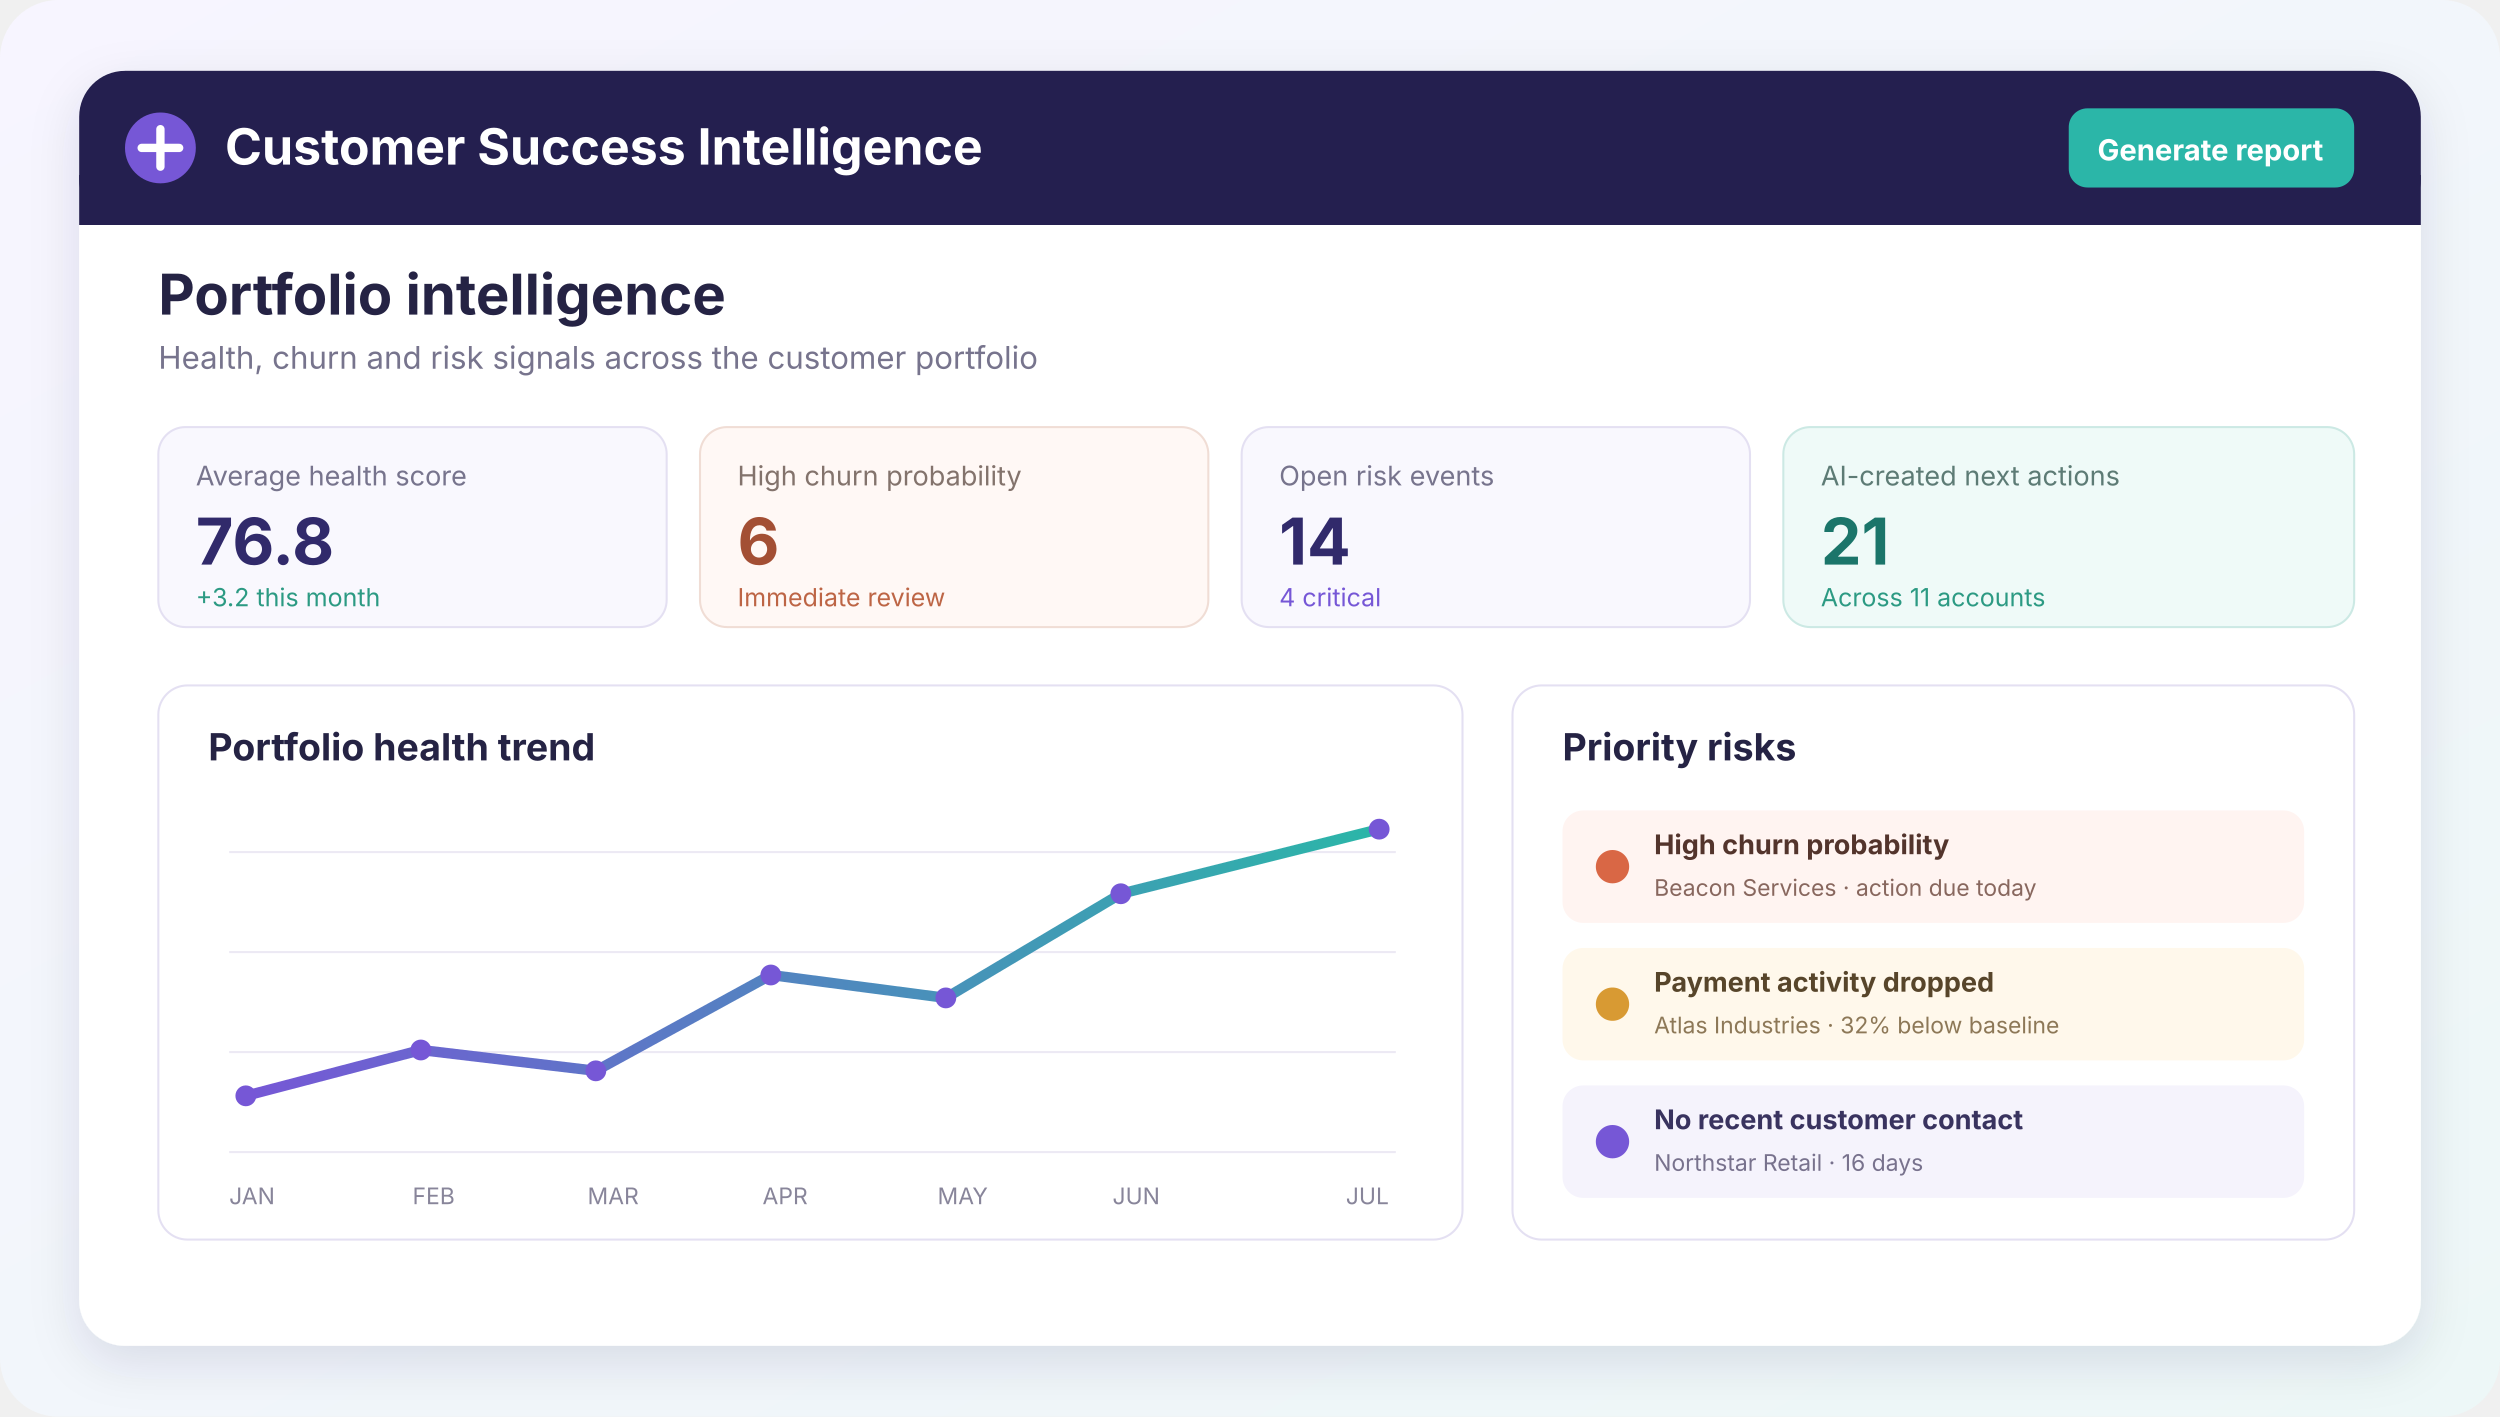
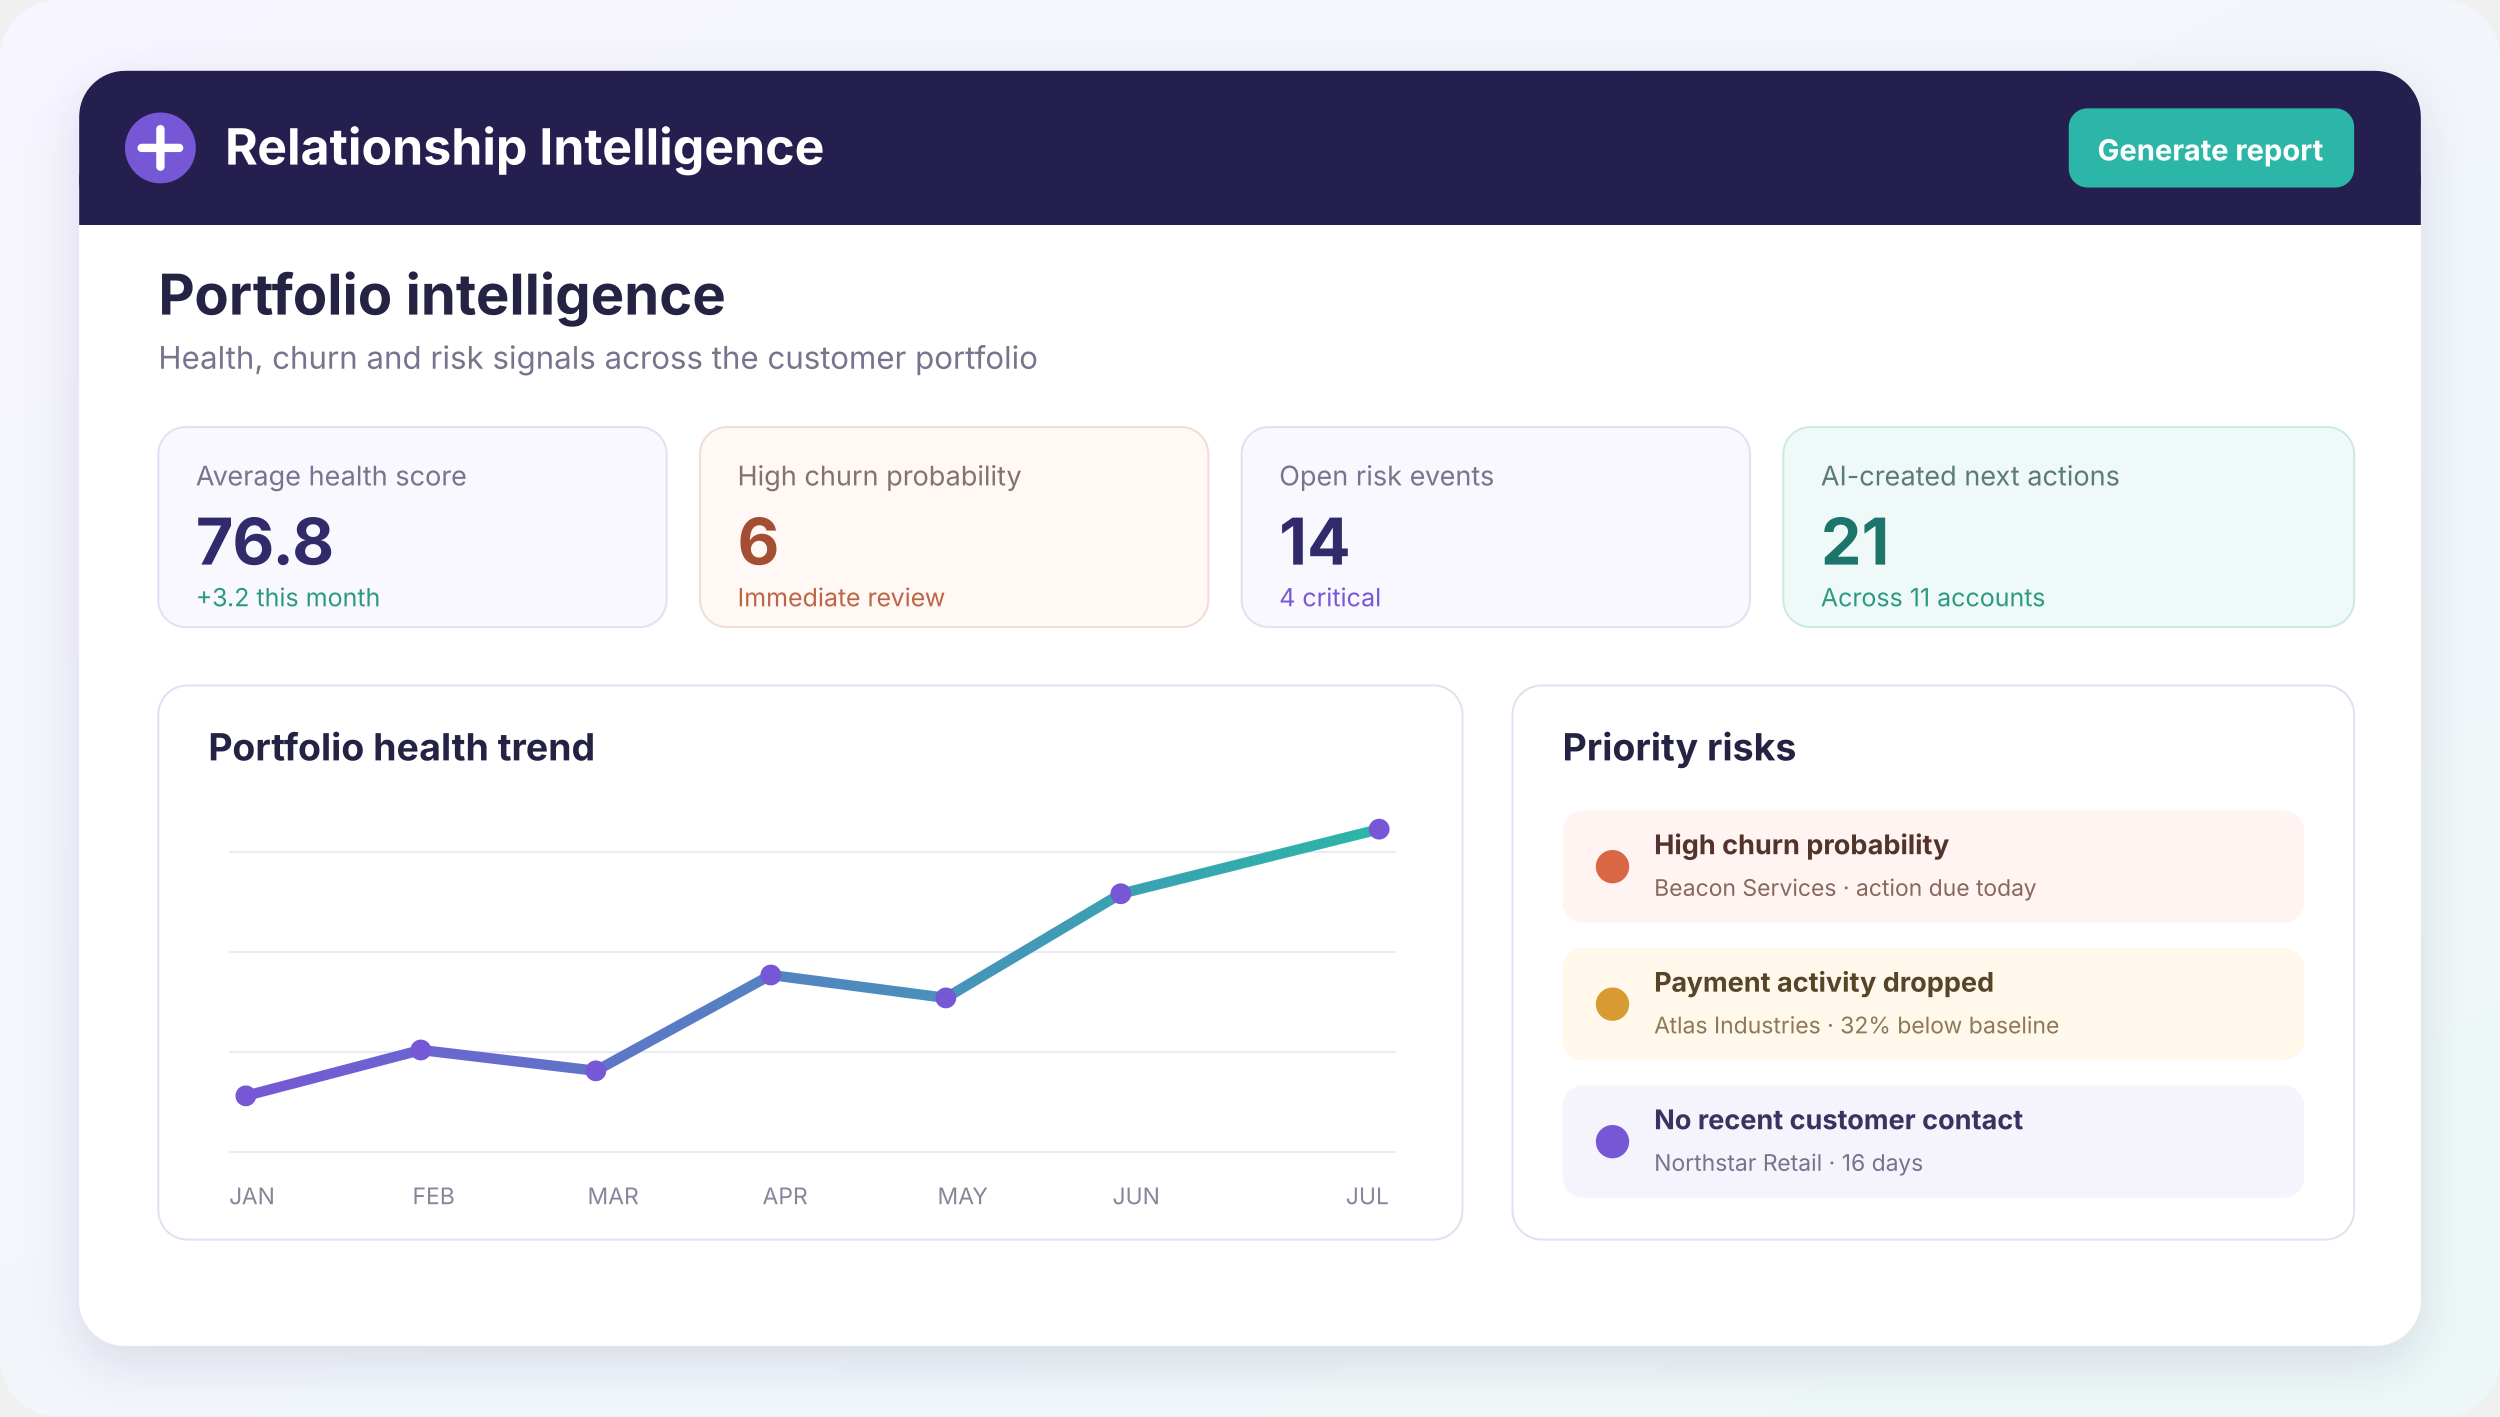
<svg xmlns="http://www.w3.org/2000/svg" width="1200" height="680" viewBox="0 0 1200 680" role="img" aria-labelledby="title description">
  <defs>
    <linearGradient id="bg" x1="0" y1="0" x2="1" y2="1">
      <stop stop-color="#f7f5ff" />
      <stop offset="1" stop-color="#edf7f7" />
    </linearGradient>
    <filter id="shadow">
      <feDropShadow dx="0" dy="8" stdDeviation="12" flood-color="#251e55" flood-opacity="0.11" />
    </filter>
    <linearGradient id="line" x1="0" y1="0" x2="1" y2="0">
      <stop stop-color="#7657d6" />
      <stop offset="1" stop-color="#2bb6a8" />
    </linearGradient>
  </defs>
  <rect width="1200" height="680" rx="28" fill="url(#bg)" />
  <rect x="38" y="34" width="1124" height="612" rx="22" fill="#fff" filter="url(#shadow)" />
  <rect x="38" y="34" width="1124" height="74" rx="22" fill="#241f4f" />
  <rect x="38" y="84" width="1124" height="24" fill="#241f4f" />
  <circle cx="77" cy="71" r="17" fill="#7657d6" />
  <path d="M68 71h18M77 62v18" stroke="#fff" stroke-width="4" stroke-linecap="round" />
-   <text x="108" y="79" fill="#fff" font-family="Inter,Arial,sans-serif" font-size="24" font-weight="700">Customer Success Intelligence</text>
+   <text x="108" y="79" fill="#fff" font-family="Inter,Arial,sans-serif" font-size="24" font-weight="700">Relationship Intelligence</text>
  <rect x="993" y="52" width="137" height="38" rx="9" fill="#2bb6a8" />
  <text x="1061" y="77" fill="#fff" text-anchor="middle" font-family="Inter,Arial,sans-serif" font-size="14" font-weight="700">Generate report</text>
  <text x="76" y="151" fill="#252344" font-family="Inter,Arial,sans-serif" font-size="27" font-weight="750">Portfolio intelligence</text>
  <text x="76" y="177" fill="#77748d" font-family="Inter,Arial,sans-serif" font-size="15">Health, churn and risk signals across the customer portfolio</text>
  <g font-family="Inter,Arial,sans-serif">
    <g transform="translate(76 205)">
      <rect width="244" height="96" rx="13" fill="#f9f8fe" stroke="#e4e0f2" />
      <text x="18" y="28" fill="#77748d" font-size="13">Average health score</text>
      <text x="18" y="66" fill="#312a6b" font-size="31" font-weight="750">76.8</text>
      <text x="18" y="86" fill="#2c9a83" font-size="12">+3.2 this month</text>
    </g>
    <g transform="translate(336 205)">
      <rect width="244" height="96" rx="13" fill="#fff8f5" stroke="#f0ddd5" />
      <text x="18" y="28" fill="#83736c" font-size="13">High churn probability</text>
      <text x="18" y="66" fill="#a34f34" font-size="31" font-weight="750">6</text>
      <text x="18" y="86" fill="#bd6545" font-size="12">Immediate review</text>
    </g>
    <g transform="translate(596 205)">
      <rect width="244" height="96" rx="13" fill="#f9f8fe" stroke="#e4e0f2" />
      <text x="18" y="28" fill="#77748d" font-size="13">Open risk events</text>
      <text x="18" y="66" fill="#312a6b" font-size="31" font-weight="750">14</text>
      <text x="18" y="86" fill="#7657d6" font-size="12">4 critical</text>
    </g>
    <g transform="translate(856 205)">
      <rect width="274" height="96" rx="13" fill="#effaf8" stroke="#cce9e4" />
      <text x="18" y="28" fill="#5d7b75" font-size="13">AI-created next actions</text>
      <text x="18" y="66" fill="#1b756a" font-size="31" font-weight="750">21</text>
      <text x="18" y="86" fill="#2c9a83" font-size="12">Across 11 accounts</text>
    </g>
  </g>
  <rect x="76" y="329" width="626" height="266" rx="14" fill="#fff" stroke="#e4e0f2" />
  <text x="100" y="365" fill="#252344" font-family="Inter,Arial,sans-serif" font-size="18" font-weight="700">Portfolio health trend</text>
  <g stroke="#ece9f4" stroke-width="1">
    <line x1="110" y1="409" x2="670" y2="409" />
    <line x1="110" y1="457" x2="670" y2="457" />
    <line x1="110" y1="505" x2="670" y2="505" />
    <line x1="110" y1="553" x2="670" y2="553" />
  </g>
  <polyline points="118,526 202,504 286,514 370,468 454,479 538,429 662,398" fill="none" stroke="url(#line)" stroke-width="5" stroke-linecap="round" stroke-linejoin="round" />
  <g fill="#7657d6">
    <circle cx="118" cy="526" r="5" />
    <circle cx="202" cy="504" r="5" />
    <circle cx="286" cy="514" r="5" />
    <circle cx="370" cy="468" r="5" />
    <circle cx="454" cy="479" r="5" />
    <circle cx="538" cy="429" r="5" />
    <circle cx="662" cy="398" r="5" />
  </g>
  <g fill="#88859a" font-family="Inter,Arial,sans-serif" font-size="11">
    <text x="110" y="578">JAN</text>
    <text x="198" y="578">FEB</text>
    <text x="282" y="578">MAR</text>
    <text x="366" y="578">APR</text>
    <text x="450" y="578">MAY</text>
    <text x="534" y="578">JUN</text>
    <text x="646" y="578">JUL</text>
  </g>
  <rect x="726" y="329" width="404" height="266" rx="14" fill="#fff" stroke="#e4e0f2" />
  <text x="750" y="365" fill="#252344" font-family="Inter,Arial,sans-serif" font-size="18" font-weight="700">Priority risks</text>
  <g font-family="Inter,Arial,sans-serif">
    <rect x="750" y="389" width="356" height="54" rx="10" fill="#fff4f1" />
    <circle cx="774" cy="416" r="8" fill="#d96745" />
    <text x="794" y="410" fill="#53342c" font-size="13" font-weight="700">High churn probability</text>
    <text x="794" y="430" fill="#88675e" font-size="11">Beacon Services · action due today</text>
    <rect x="750" y="455" width="356" height="54" rx="10" fill="#fff8eb" />
    <circle cx="774" cy="482" r="8" fill="#d89a33" />
    <text x="794" y="476" fill="#57452a" font-size="13" font-weight="700">Payment activity dropped</text>
    <text x="794" y="496" fill="#8d7857" font-size="11">Atlas Industries · 32% below baseline</text>
    <rect x="750" y="521" width="356" height="54" rx="10" fill="#f5f3fc" />
    <circle cx="774" cy="548" r="8" fill="#7657d6" />
    <text x="794" y="542" fill="#39335f" font-size="13" font-weight="700">No recent customer contact</text>
    <text x="794" y="562" fill="#78728d" font-size="11">Northstar Retail · 16 days</text>
  </g>
</svg>
